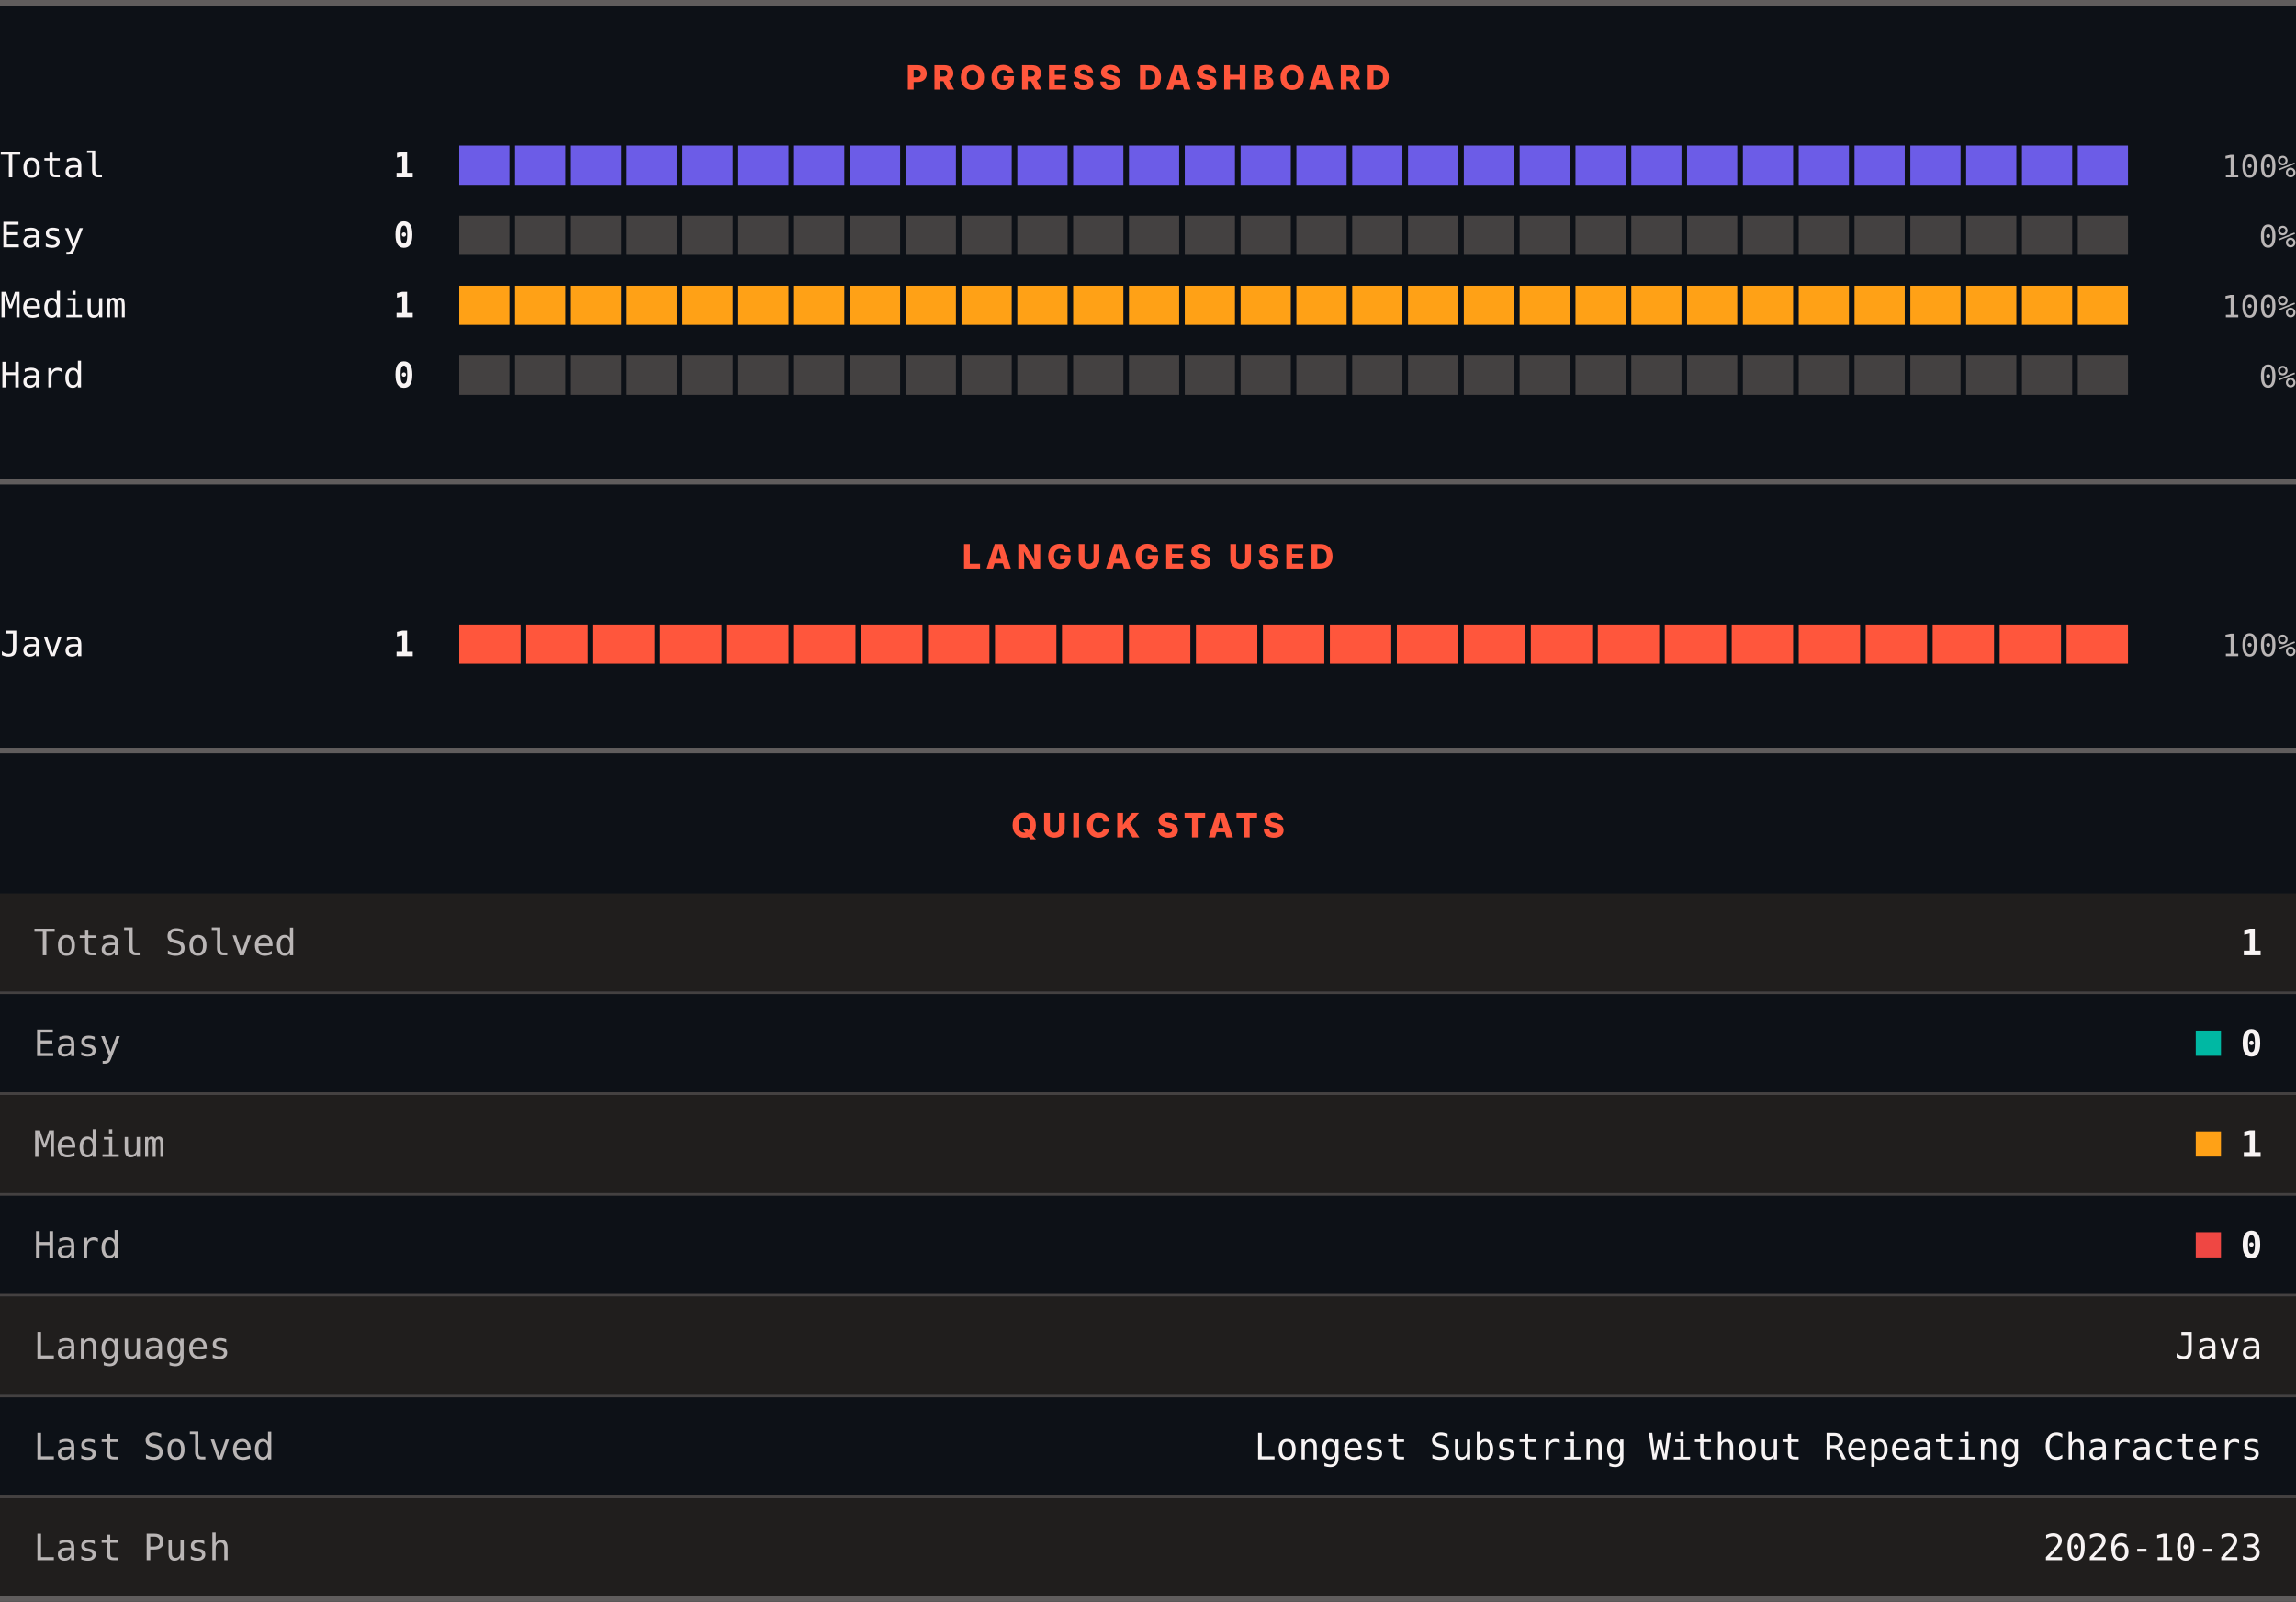
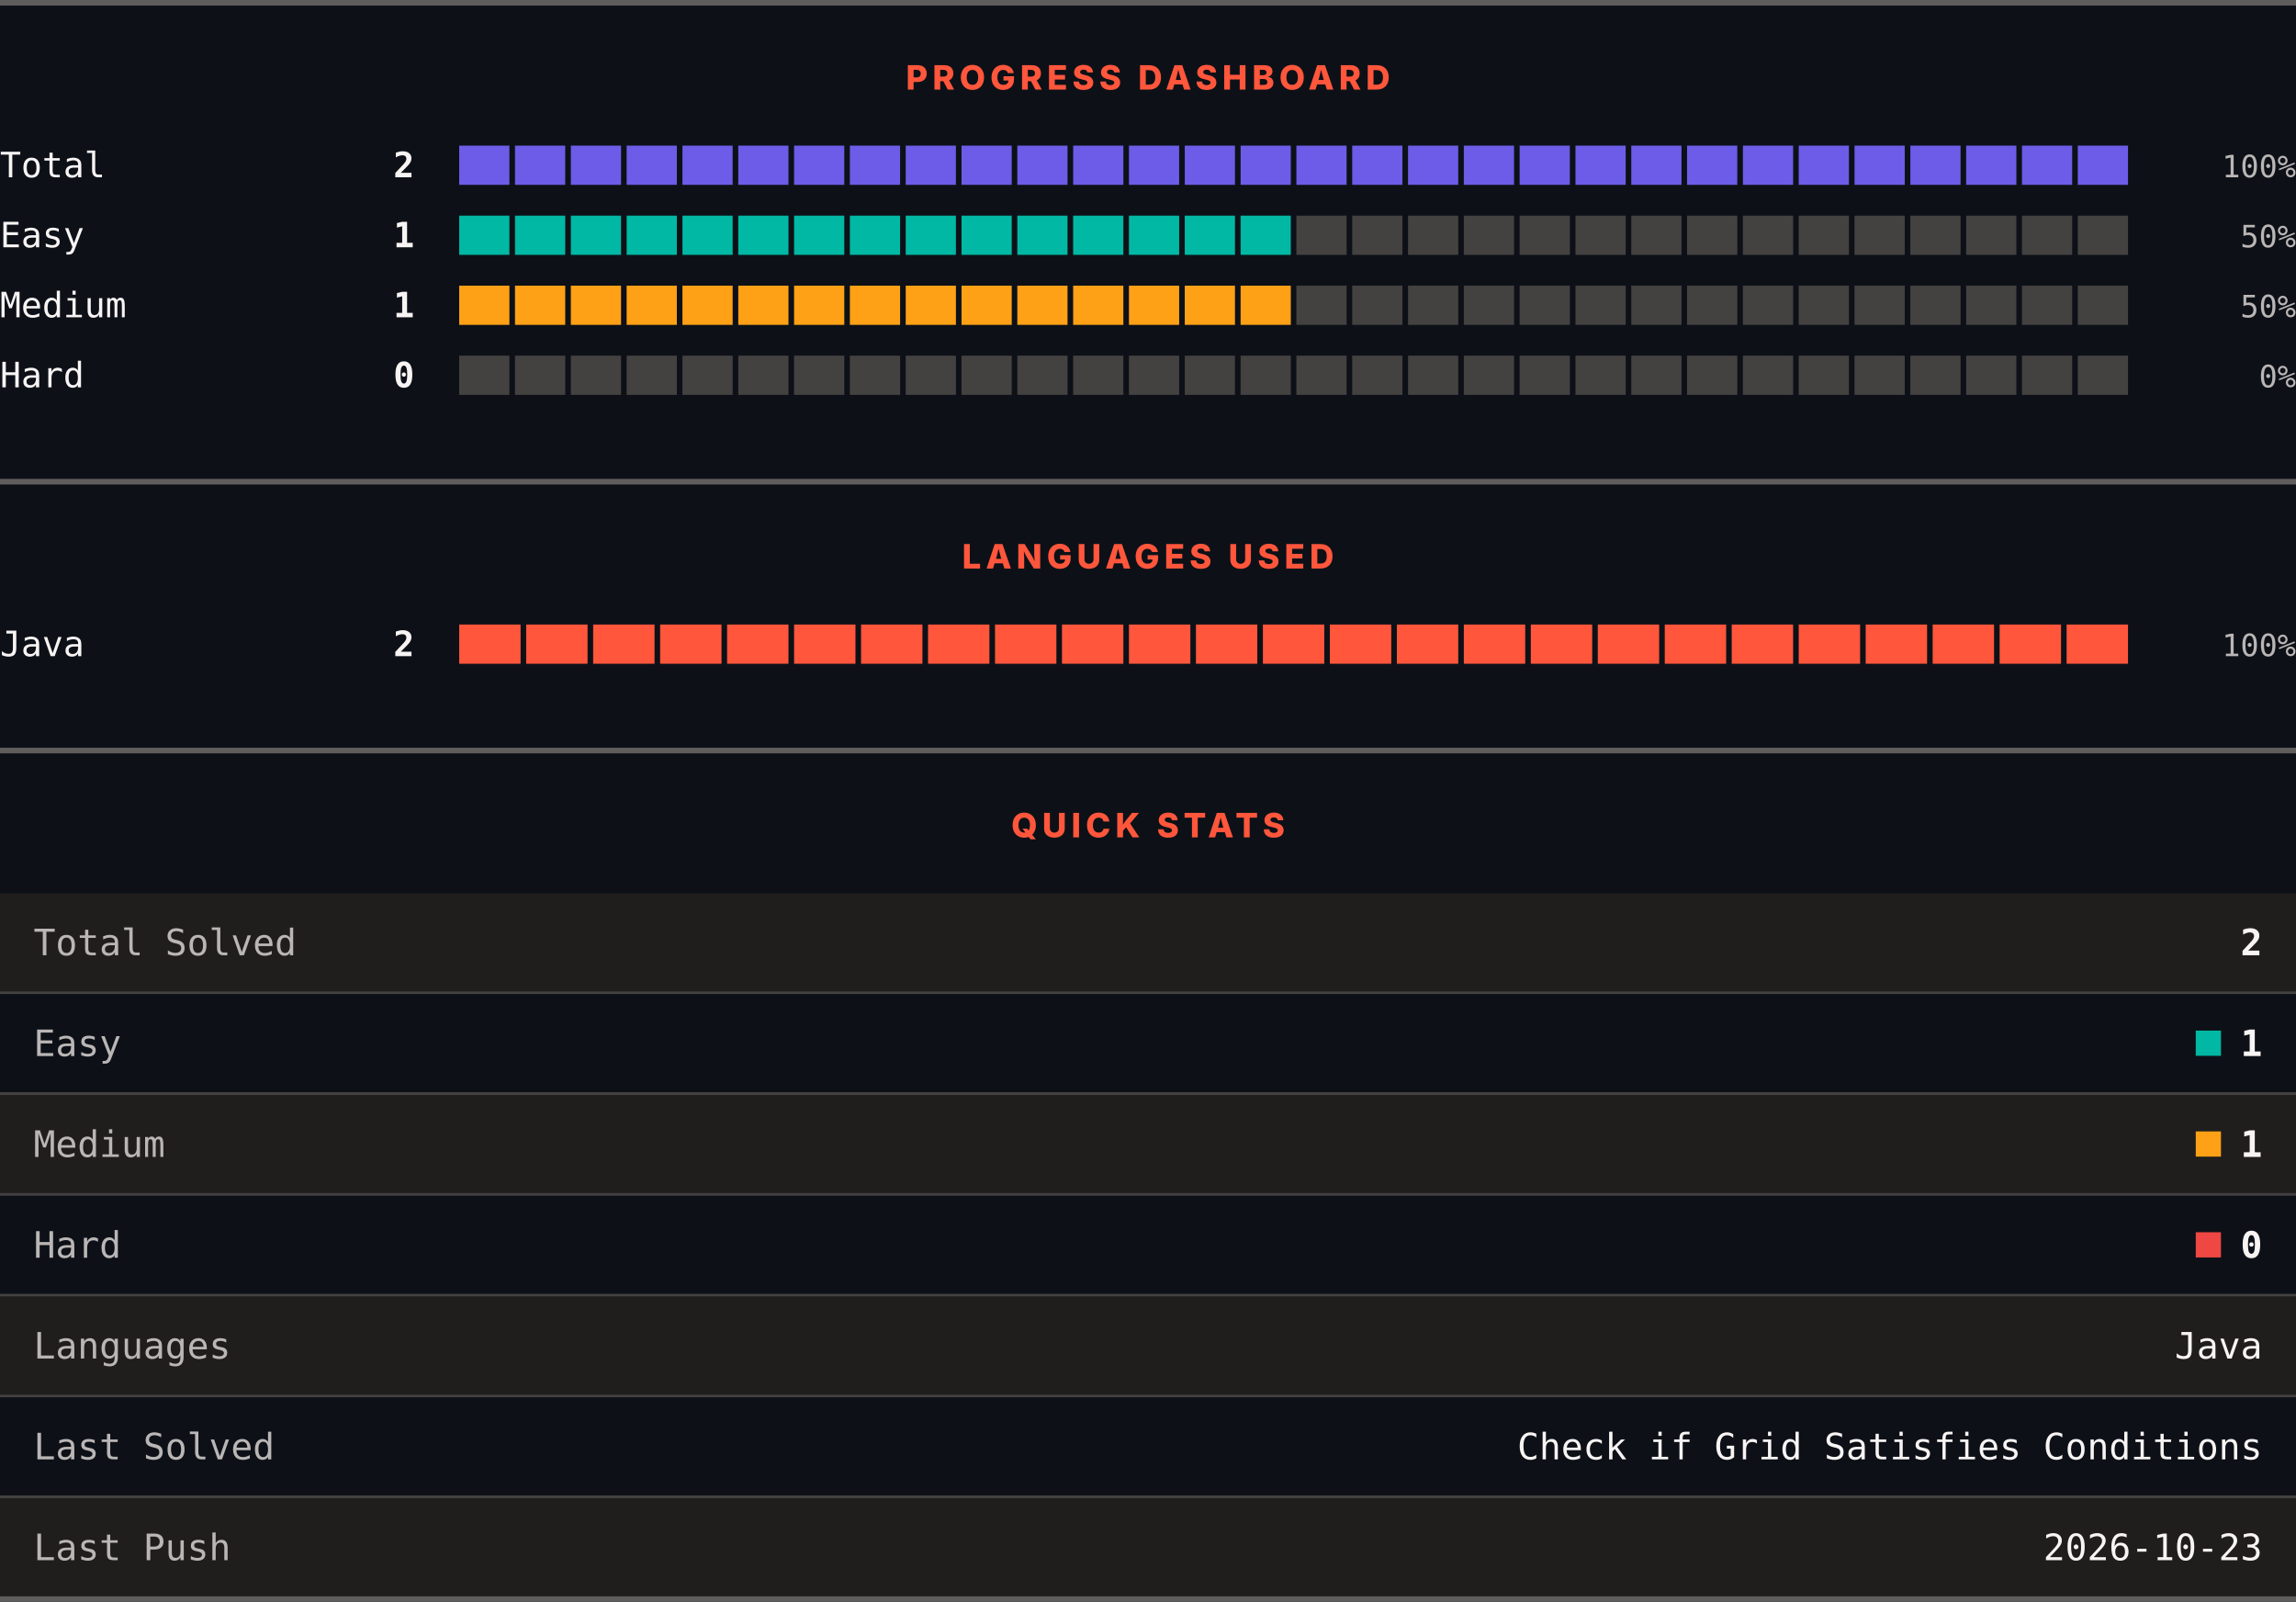
<svg xmlns="http://www.w3.org/2000/svg" width="820" height="572" viewBox="0 0 820 572" role="img" aria-label="LeetCode progress, languages and quick stats">
  <rect width="820" height="572" fill="#0d1117" />
  <rect x="0" y="0" width="820" height="2" fill="#605d5d" />
  <text x="410" y="32" text-anchor="middle" font-family="Archivo, system-ui, -apple-system, Segoe UI, sans-serif" font-size="12" font-weight="800" letter-spacing="1.68" fill="#ff563c">PROGRESS DASHBOARD</text>
  <text x="0" y="63.3" font-family="ui-monospace, SFMono-Regular, Menlo, Consolas, monospace" font-size="12.5" fill="#f8f4f4">Total</text>
-   <text x="148" y="63.3" text-anchor="end" font-family="ui-monospace, SFMono-Regular, Menlo, Consolas, monospace" font-size="12.5" font-weight="700" fill="#f8f4f4">1</text>
+   <text x="148" y="63.3" text-anchor="end" font-family="ui-monospace, SFMono-Regular, Menlo, Consolas, monospace" font-size="12.5" font-weight="700" fill="#f8f4f4">2</text>
  <rect x="164.00" y="52" width="17.93" height="14" fill="#6c5ce7" />
  <rect x="183.93" y="52" width="17.93" height="14" fill="#6c5ce7" />
  <rect x="203.87" y="52" width="17.93" height="14" fill="#6c5ce7" />
  <rect x="223.80" y="52" width="17.93" height="14" fill="#6c5ce7" />
  <rect x="243.73" y="52" width="17.93" height="14" fill="#6c5ce7" />
  <rect x="263.67" y="52" width="17.93" height="14" fill="#6c5ce7" />
  <rect x="283.60" y="52" width="17.93" height="14" fill="#6c5ce7" />
  <rect x="303.53" y="52" width="17.93" height="14" fill="#6c5ce7" />
  <rect x="323.47" y="52" width="17.93" height="14" fill="#6c5ce7" />
  <rect x="343.40" y="52" width="17.93" height="14" fill="#6c5ce7" />
  <rect x="363.33" y="52" width="17.93" height="14" fill="#6c5ce7" />
  <rect x="383.27" y="52" width="17.93" height="14" fill="#6c5ce7" />
  <rect x="403.20" y="52" width="17.93" height="14" fill="#6c5ce7" />
  <rect x="423.13" y="52" width="17.93" height="14" fill="#6c5ce7" />
  <rect x="443.07" y="52" width="17.93" height="14" fill="#6c5ce7" />
  <rect x="463.00" y="52" width="17.93" height="14" fill="#6c5ce7" />
  <rect x="482.93" y="52" width="17.93" height="14" fill="#6c5ce7" />
  <rect x="502.87" y="52" width="17.93" height="14" fill="#6c5ce7" />
  <rect x="522.80" y="52" width="17.93" height="14" fill="#6c5ce7" />
  <rect x="542.73" y="52" width="17.93" height="14" fill="#6c5ce7" />
  <rect x="562.67" y="52" width="17.93" height="14" fill="#6c5ce7" />
  <rect x="582.60" y="52" width="17.93" height="14" fill="#6c5ce7" />
  <rect x="602.53" y="52" width="17.93" height="14" fill="#6c5ce7" />
  <rect x="622.47" y="52" width="17.93" height="14" fill="#6c5ce7" />
  <rect x="642.40" y="52" width="17.93" height="14" fill="#6c5ce7" />
  <rect x="662.33" y="52" width="17.93" height="14" fill="#6c5ce7" />
  <rect x="682.27" y="52" width="17.93" height="14" fill="#6c5ce7" />
  <rect x="702.20" y="52" width="17.93" height="14" fill="#6c5ce7" />
  <rect x="722.13" y="52" width="17.93" height="14" fill="#6c5ce7" />
  <rect x="742.07" y="52" width="17.93" height="14" fill="#6c5ce7" />
  <text x="820" y="63.3" text-anchor="end" font-family="ui-monospace, SFMono-Regular, Menlo, Consolas, monospace" font-size="11" fill="#bab6b6">100%</text>
  <text x="0" y="88.3" font-family="ui-monospace, SFMono-Regular, Menlo, Consolas, monospace" font-size="12.5" fill="#f8f4f4">Easy</text>
-   <text x="148" y="88.3" text-anchor="end" font-family="ui-monospace, SFMono-Regular, Menlo, Consolas, monospace" font-size="12.5" font-weight="700" fill="#f8f4f4">0</text>
-   <rect x="164.00" y="77" width="17.93" height="14" fill="#444141" />
-   <rect x="183.93" y="77" width="17.93" height="14" fill="#444141" />
-   <rect x="203.87" y="77" width="17.93" height="14" fill="#444141" />
-   <rect x="223.80" y="77" width="17.93" height="14" fill="#444141" />
-   <rect x="243.73" y="77" width="17.93" height="14" fill="#444141" />
-   <rect x="263.67" y="77" width="17.93" height="14" fill="#444141" />
-   <rect x="283.60" y="77" width="17.93" height="14" fill="#444141" />
-   <rect x="303.53" y="77" width="17.93" height="14" fill="#444141" />
-   <rect x="323.47" y="77" width="17.93" height="14" fill="#444141" />
-   <rect x="343.40" y="77" width="17.93" height="14" fill="#444141" />
-   <rect x="363.33" y="77" width="17.93" height="14" fill="#444141" />
-   <rect x="383.27" y="77" width="17.93" height="14" fill="#444141" />
-   <rect x="403.20" y="77" width="17.93" height="14" fill="#444141" />
-   <rect x="423.13" y="77" width="17.93" height="14" fill="#444141" />
-   <rect x="443.07" y="77" width="17.93" height="14" fill="#444141" />
+   <text x="148" y="88.3" text-anchor="end" font-family="ui-monospace, SFMono-Regular, Menlo, Consolas, monospace" font-size="12.5" font-weight="700" fill="#f8f4f4">1</text>
+   <rect x="164.00" y="77" width="17.93" height="14" fill="#00b8a3" />
+   <rect x="183.93" y="77" width="17.93" height="14" fill="#00b8a3" />
+   <rect x="203.87" y="77" width="17.93" height="14" fill="#00b8a3" />
+   <rect x="223.80" y="77" width="17.93" height="14" fill="#00b8a3" />
+   <rect x="243.73" y="77" width="17.93" height="14" fill="#00b8a3" />
+   <rect x="263.67" y="77" width="17.93" height="14" fill="#00b8a3" />
+   <rect x="283.60" y="77" width="17.93" height="14" fill="#00b8a3" />
+   <rect x="303.53" y="77" width="17.93" height="14" fill="#00b8a3" />
+   <rect x="323.47" y="77" width="17.93" height="14" fill="#00b8a3" />
+   <rect x="343.40" y="77" width="17.93" height="14" fill="#00b8a3" />
+   <rect x="363.33" y="77" width="17.93" height="14" fill="#00b8a3" />
+   <rect x="383.27" y="77" width="17.93" height="14" fill="#00b8a3" />
+   <rect x="403.20" y="77" width="17.93" height="14" fill="#00b8a3" />
+   <rect x="423.13" y="77" width="17.93" height="14" fill="#00b8a3" />
+   <rect x="443.07" y="77" width="17.93" height="14" fill="#00b8a3" />
  <rect x="463.00" y="77" width="17.93" height="14" fill="#444141" />
  <rect x="482.93" y="77" width="17.93" height="14" fill="#444141" />
  <rect x="502.87" y="77" width="17.93" height="14" fill="#444141" />
  <rect x="522.80" y="77" width="17.93" height="14" fill="#444141" />
  <rect x="542.73" y="77" width="17.93" height="14" fill="#444141" />
  <rect x="562.67" y="77" width="17.93" height="14" fill="#444141" />
  <rect x="582.60" y="77" width="17.93" height="14" fill="#444141" />
  <rect x="602.53" y="77" width="17.93" height="14" fill="#444141" />
  <rect x="622.47" y="77" width="17.93" height="14" fill="#444141" />
  <rect x="642.40" y="77" width="17.93" height="14" fill="#444141" />
  <rect x="662.33" y="77" width="17.93" height="14" fill="#444141" />
  <rect x="682.27" y="77" width="17.93" height="14" fill="#444141" />
  <rect x="702.20" y="77" width="17.93" height="14" fill="#444141" />
  <rect x="722.13" y="77" width="17.93" height="14" fill="#444141" />
  <rect x="742.07" y="77" width="17.93" height="14" fill="#444141" />
-   <text x="820" y="88.3" text-anchor="end" font-family="ui-monospace, SFMono-Regular, Menlo, Consolas, monospace" font-size="11" fill="#bab6b6">0%</text>
+   <text x="820" y="88.3" text-anchor="end" font-family="ui-monospace, SFMono-Regular, Menlo, Consolas, monospace" font-size="11" fill="#bab6b6">50%</text>
  <text x="0" y="113.3" font-family="ui-monospace, SFMono-Regular, Menlo, Consolas, monospace" font-size="12.5" fill="#f8f4f4">Medium</text>
  <text x="148" y="113.3" text-anchor="end" font-family="ui-monospace, SFMono-Regular, Menlo, Consolas, monospace" font-size="12.5" font-weight="700" fill="#f8f4f4">1</text>
  <rect x="164.00" y="102" width="17.93" height="14" fill="#ffa116" />
  <rect x="183.93" y="102" width="17.93" height="14" fill="#ffa116" />
  <rect x="203.87" y="102" width="17.93" height="14" fill="#ffa116" />
  <rect x="223.80" y="102" width="17.93" height="14" fill="#ffa116" />
  <rect x="243.73" y="102" width="17.93" height="14" fill="#ffa116" />
  <rect x="263.67" y="102" width="17.93" height="14" fill="#ffa116" />
  <rect x="283.60" y="102" width="17.93" height="14" fill="#ffa116" />
  <rect x="303.53" y="102" width="17.93" height="14" fill="#ffa116" />
  <rect x="323.47" y="102" width="17.93" height="14" fill="#ffa116" />
  <rect x="343.40" y="102" width="17.93" height="14" fill="#ffa116" />
  <rect x="363.33" y="102" width="17.93" height="14" fill="#ffa116" />
  <rect x="383.27" y="102" width="17.93" height="14" fill="#ffa116" />
  <rect x="403.20" y="102" width="17.93" height="14" fill="#ffa116" />
  <rect x="423.13" y="102" width="17.93" height="14" fill="#ffa116" />
  <rect x="443.07" y="102" width="17.93" height="14" fill="#ffa116" />
-   <rect x="463.00" y="102" width="17.93" height="14" fill="#ffa116" />
-   <rect x="482.93" y="102" width="17.93" height="14" fill="#ffa116" />
-   <rect x="502.87" y="102" width="17.93" height="14" fill="#ffa116" />
-   <rect x="522.80" y="102" width="17.93" height="14" fill="#ffa116" />
-   <rect x="542.73" y="102" width="17.93" height="14" fill="#ffa116" />
-   <rect x="562.67" y="102" width="17.93" height="14" fill="#ffa116" />
-   <rect x="582.60" y="102" width="17.93" height="14" fill="#ffa116" />
-   <rect x="602.53" y="102" width="17.93" height="14" fill="#ffa116" />
-   <rect x="622.47" y="102" width="17.93" height="14" fill="#ffa116" />
-   <rect x="642.40" y="102" width="17.93" height="14" fill="#ffa116" />
-   <rect x="662.33" y="102" width="17.93" height="14" fill="#ffa116" />
-   <rect x="682.27" y="102" width="17.93" height="14" fill="#ffa116" />
-   <rect x="702.20" y="102" width="17.93" height="14" fill="#ffa116" />
-   <rect x="722.13" y="102" width="17.93" height="14" fill="#ffa116" />
-   <rect x="742.07" y="102" width="17.93" height="14" fill="#ffa116" />
-   <text x="820" y="113.3" text-anchor="end" font-family="ui-monospace, SFMono-Regular, Menlo, Consolas, monospace" font-size="11" fill="#bab6b6">100%</text>
+   <rect x="463.00" y="102" width="17.93" height="14" fill="#444141" />
+   <rect x="482.93" y="102" width="17.93" height="14" fill="#444141" />
+   <rect x="502.87" y="102" width="17.93" height="14" fill="#444141" />
+   <rect x="522.80" y="102" width="17.93" height="14" fill="#444141" />
+   <rect x="542.73" y="102" width="17.93" height="14" fill="#444141" />
+   <rect x="562.67" y="102" width="17.93" height="14" fill="#444141" />
+   <rect x="582.60" y="102" width="17.93" height="14" fill="#444141" />
+   <rect x="602.53" y="102" width="17.93" height="14" fill="#444141" />
+   <rect x="622.47" y="102" width="17.93" height="14" fill="#444141" />
+   <rect x="642.40" y="102" width="17.93" height="14" fill="#444141" />
+   <rect x="662.33" y="102" width="17.93" height="14" fill="#444141" />
+   <rect x="682.27" y="102" width="17.93" height="14" fill="#444141" />
+   <rect x="702.20" y="102" width="17.93" height="14" fill="#444141" />
+   <rect x="722.13" y="102" width="17.93" height="14" fill="#444141" />
+   <rect x="742.07" y="102" width="17.93" height="14" fill="#444141" />
+   <text x="820" y="113.3" text-anchor="end" font-family="ui-monospace, SFMono-Regular, Menlo, Consolas, monospace" font-size="11" fill="#bab6b6">50%</text>
  <text x="0" y="138.3" font-family="ui-monospace, SFMono-Regular, Menlo, Consolas, monospace" font-size="12.5" fill="#f8f4f4">Hard</text>
  <text x="148" y="138.3" text-anchor="end" font-family="ui-monospace, SFMono-Regular, Menlo, Consolas, monospace" font-size="12.5" font-weight="700" fill="#f8f4f4">0</text>
  <rect x="164.00" y="127" width="17.93" height="14" fill="#444141" />
  <rect x="183.93" y="127" width="17.93" height="14" fill="#444141" />
  <rect x="203.87" y="127" width="17.93" height="14" fill="#444141" />
  <rect x="223.80" y="127" width="17.93" height="14" fill="#444141" />
  <rect x="243.73" y="127" width="17.93" height="14" fill="#444141" />
  <rect x="263.67" y="127" width="17.93" height="14" fill="#444141" />
  <rect x="283.60" y="127" width="17.93" height="14" fill="#444141" />
  <rect x="303.53" y="127" width="17.93" height="14" fill="#444141" />
  <rect x="323.47" y="127" width="17.93" height="14" fill="#444141" />
  <rect x="343.40" y="127" width="17.93" height="14" fill="#444141" />
  <rect x="363.33" y="127" width="17.93" height="14" fill="#444141" />
  <rect x="383.27" y="127" width="17.93" height="14" fill="#444141" />
  <rect x="403.20" y="127" width="17.93" height="14" fill="#444141" />
  <rect x="423.13" y="127" width="17.93" height="14" fill="#444141" />
  <rect x="443.07" y="127" width="17.93" height="14" fill="#444141" />
  <rect x="463.00" y="127" width="17.93" height="14" fill="#444141" />
  <rect x="482.93" y="127" width="17.93" height="14" fill="#444141" />
  <rect x="502.87" y="127" width="17.93" height="14" fill="#444141" />
  <rect x="522.80" y="127" width="17.93" height="14" fill="#444141" />
  <rect x="542.73" y="127" width="17.93" height="14" fill="#444141" />
  <rect x="562.67" y="127" width="17.93" height="14" fill="#444141" />
  <rect x="582.60" y="127" width="17.93" height="14" fill="#444141" />
  <rect x="602.53" y="127" width="17.93" height="14" fill="#444141" />
  <rect x="622.47" y="127" width="17.93" height="14" fill="#444141" />
  <rect x="642.40" y="127" width="17.93" height="14" fill="#444141" />
  <rect x="662.33" y="127" width="17.93" height="14" fill="#444141" />
  <rect x="682.27" y="127" width="17.93" height="14" fill="#444141" />
  <rect x="702.20" y="127" width="17.93" height="14" fill="#444141" />
  <rect x="722.13" y="127" width="17.93" height="14" fill="#444141" />
  <rect x="742.07" y="127" width="17.93" height="14" fill="#444141" />
  <text x="820" y="138.3" text-anchor="end" font-family="ui-monospace, SFMono-Regular, Menlo, Consolas, monospace" font-size="11" fill="#bab6b6">0%</text>
  <rect x="0" y="171" width="820" height="2" fill="#605d5d" />
  <text x="410" y="203" text-anchor="middle" font-family="Archivo, system-ui, -apple-system, Segoe UI, sans-serif" font-size="12" font-weight="800" letter-spacing="1.68" fill="#ff563c">LANGUAGES USED</text>
  <text x="0" y="234.3" font-family="ui-monospace, SFMono-Regular, Menlo, Consolas, monospace" font-size="12.5" fill="#f8f4f4">Java</text>
-   <text x="148" y="234.3" text-anchor="end" font-family="ui-monospace, SFMono-Regular, Menlo, Consolas, monospace" font-size="12.5" font-weight="700" fill="#f8f4f4">1</text>
+   <text x="148" y="234.3" text-anchor="end" font-family="ui-monospace, SFMono-Regular, Menlo, Consolas, monospace" font-size="12.5" font-weight="700" fill="#f8f4f4">2</text>
  <rect x="164.00" y="223" width="21.92" height="14" fill="#ff563c" />
  <rect x="187.92" y="223" width="21.92" height="14" fill="#ff563c" />
  <rect x="211.84" y="223" width="21.92" height="14" fill="#ff563c" />
  <rect x="235.76" y="223" width="21.92" height="14" fill="#ff563c" />
  <rect x="259.68" y="223" width="21.92" height="14" fill="#ff563c" />
  <rect x="283.60" y="223" width="21.92" height="14" fill="#ff563c" />
  <rect x="307.52" y="223" width="21.92" height="14" fill="#ff563c" />
  <rect x="331.44" y="223" width="21.92" height="14" fill="#ff563c" />
  <rect x="355.36" y="223" width="21.92" height="14" fill="#ff563c" />
  <rect x="379.28" y="223" width="21.92" height="14" fill="#ff563c" />
  <rect x="403.20" y="223" width="21.92" height="14" fill="#ff563c" />
  <rect x="427.12" y="223" width="21.92" height="14" fill="#ff563c" />
  <rect x="451.04" y="223" width="21.92" height="14" fill="#ff563c" />
  <rect x="474.96" y="223" width="21.92" height="14" fill="#ff563c" />
  <rect x="498.88" y="223" width="21.92" height="14" fill="#ff563c" />
  <rect x="522.80" y="223" width="21.92" height="14" fill="#ff563c" />
  <rect x="546.72" y="223" width="21.92" height="14" fill="#ff563c" />
  <rect x="570.64" y="223" width="21.92" height="14" fill="#ff563c" />
  <rect x="594.56" y="223" width="21.92" height="14" fill="#ff563c" />
  <rect x="618.48" y="223" width="21.92" height="14" fill="#ff563c" />
  <rect x="642.40" y="223" width="21.92" height="14" fill="#ff563c" />
  <rect x="666.32" y="223" width="21.92" height="14" fill="#ff563c" />
  <rect x="690.24" y="223" width="21.92" height="14" fill="#ff563c" />
  <rect x="714.16" y="223" width="21.92" height="14" fill="#ff563c" />
  <rect x="738.08" y="223" width="21.92" height="14" fill="#ff563c" />
  <text x="820" y="234.3" text-anchor="end" font-family="ui-monospace, SFMono-Regular, Menlo, Consolas, monospace" font-size="11" fill="#bab6b6">100%</text>
  <rect x="0" y="267" width="820" height="2" fill="#605d5d" />
  <text x="410" y="299" text-anchor="middle" font-family="Archivo, system-ui, -apple-system, Segoe UI, sans-serif" font-size="12" font-weight="800" letter-spacing="1.68" fill="#ff563c">QUICK STATS</text>
  <rect x="0" y="319" width="820" height="35" fill="#201e1d" />
  <text x="12" y="341.1" font-family="ui-monospace, SFMono-Regular, Menlo, Consolas, monospace" font-size="13" fill="#bab6b6">Total Solved</text>
-   <text x="808" y="341.1" text-anchor="end" font-family="ui-monospace, SFMono-Regular, Menlo, Consolas, monospace" font-size="13" font-weight="700" fill="#f8f4f4">1</text>
+   <text x="808" y="341.1" text-anchor="end" font-family="ui-monospace, SFMono-Regular, Menlo, Consolas, monospace" font-size="13" font-weight="700" fill="#f8f4f4">2</text>
  <rect x="0" y="354" width="820" height="1" fill="#444141" />
  <rect x="0" y="355" width="820" height="35" fill="#0d1117" />
  <text x="12" y="377.1" font-family="ui-monospace, SFMono-Regular, Menlo, Consolas, monospace" font-size="13" fill="#bab6b6">Easy</text>
  <rect x="784.2" y="368" width="9" height="9" fill="#00b8a3" />
-   <text x="808" y="377.1" text-anchor="end" font-family="ui-monospace, SFMono-Regular, Menlo, Consolas, monospace" font-size="13" font-weight="700" fill="#f8f4f4">0</text>
+   <text x="808" y="377.1" text-anchor="end" font-family="ui-monospace, SFMono-Regular, Menlo, Consolas, monospace" font-size="13" font-weight="700" fill="#f8f4f4">1</text>
  <rect x="0" y="390" width="820" height="1" fill="#444141" />
  <rect x="0" y="391" width="820" height="35" fill="#201e1d" />
  <text x="12" y="413.1" font-family="ui-monospace, SFMono-Regular, Menlo, Consolas, monospace" font-size="13" fill="#bab6b6">Medium</text>
  <rect x="784.2" y="404" width="9" height="9" fill="#ffa116" />
  <text x="808" y="413.1" text-anchor="end" font-family="ui-monospace, SFMono-Regular, Menlo, Consolas, monospace" font-size="13" font-weight="700" fill="#f8f4f4">1</text>
  <rect x="0" y="426" width="820" height="1" fill="#444141" />
  <rect x="0" y="427" width="820" height="35" fill="#0d1117" />
  <text x="12" y="449.1" font-family="ui-monospace, SFMono-Regular, Menlo, Consolas, monospace" font-size="13" fill="#bab6b6">Hard</text>
  <rect x="784.2" y="440" width="9" height="9" fill="#ef4743" />
  <text x="808" y="449.1" text-anchor="end" font-family="ui-monospace, SFMono-Regular, Menlo, Consolas, monospace" font-size="13" font-weight="700" fill="#f8f4f4">0</text>
  <rect x="0" y="462" width="820" height="1" fill="#444141" />
  <rect x="0" y="463" width="820" height="35" fill="#201e1d" />
  <text x="12" y="485.1" font-family="ui-monospace, SFMono-Regular, Menlo, Consolas, monospace" font-size="13" fill="#bab6b6">Languages</text>
  <text x="808" y="485.1" text-anchor="end" font-family="ui-monospace, SFMono-Regular, Menlo, Consolas, monospace" font-size="13" fill="#f8f4f4">Java</text>
  <rect x="0" y="498" width="820" height="1" fill="#444141" />
  <rect x="0" y="499" width="820" height="35" fill="#0d1117" />
  <text x="12" y="521.1" font-family="ui-monospace, SFMono-Regular, Menlo, Consolas, monospace" font-size="13" fill="#bab6b6">Last Solved</text>
-   <text x="808" y="521.1" text-anchor="end" font-family="ui-monospace, SFMono-Regular, Menlo, Consolas, monospace" font-size="13" fill="#f8f4f4">Longest Substring Without Repeating Characters</text>
+   <text x="808" y="521.1" text-anchor="end" font-family="ui-monospace, SFMono-Regular, Menlo, Consolas, monospace" font-size="13" fill="#f8f4f4">Check if Grid Satisfies Conditions</text>
  <rect x="0" y="534" width="820" height="1" fill="#444141" />
  <rect x="0" y="535" width="820" height="35" fill="#201e1d" />
  <text x="12" y="557.1" font-family="ui-monospace, SFMono-Regular, Menlo, Consolas, monospace" font-size="13" fill="#bab6b6">Last Push</text>
  <text x="808" y="557.1" text-anchor="end" font-family="ui-monospace, SFMono-Regular, Menlo, Consolas, monospace" font-size="13" fill="#f8f4f4">2026-10-23</text>
  <rect x="0" y="570" width="820" height="2" fill="#605d5d" />
</svg>
